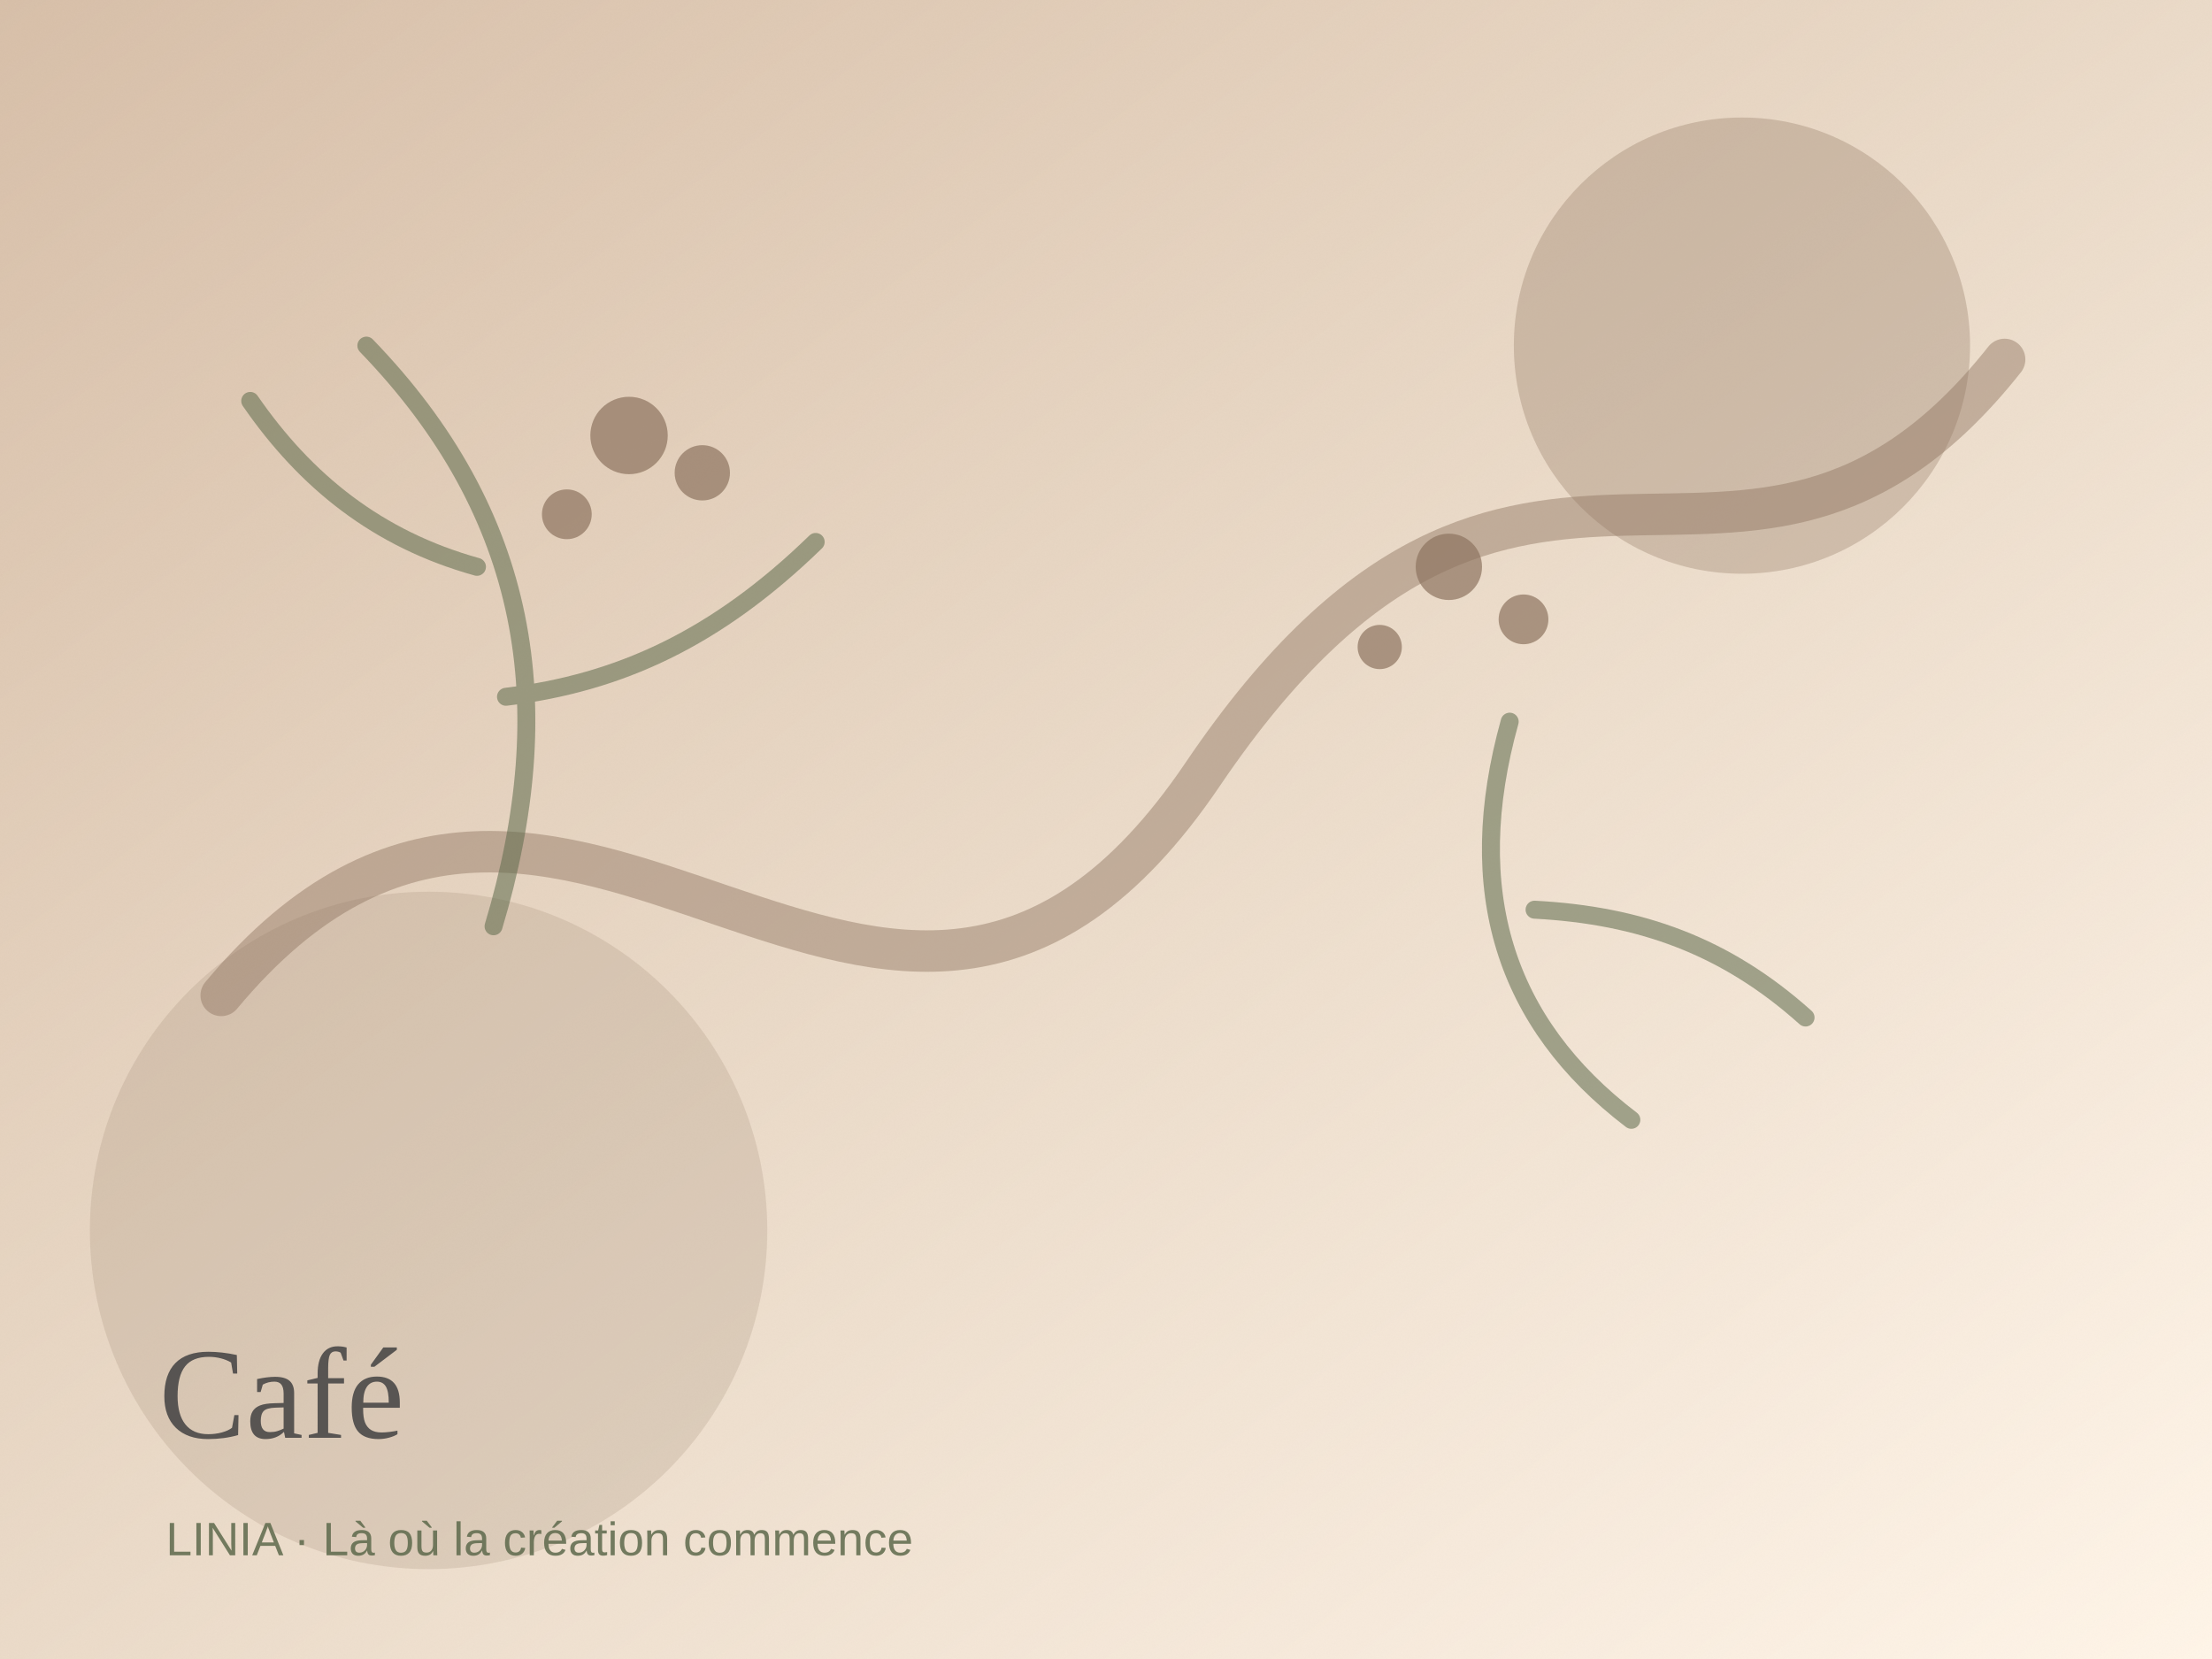
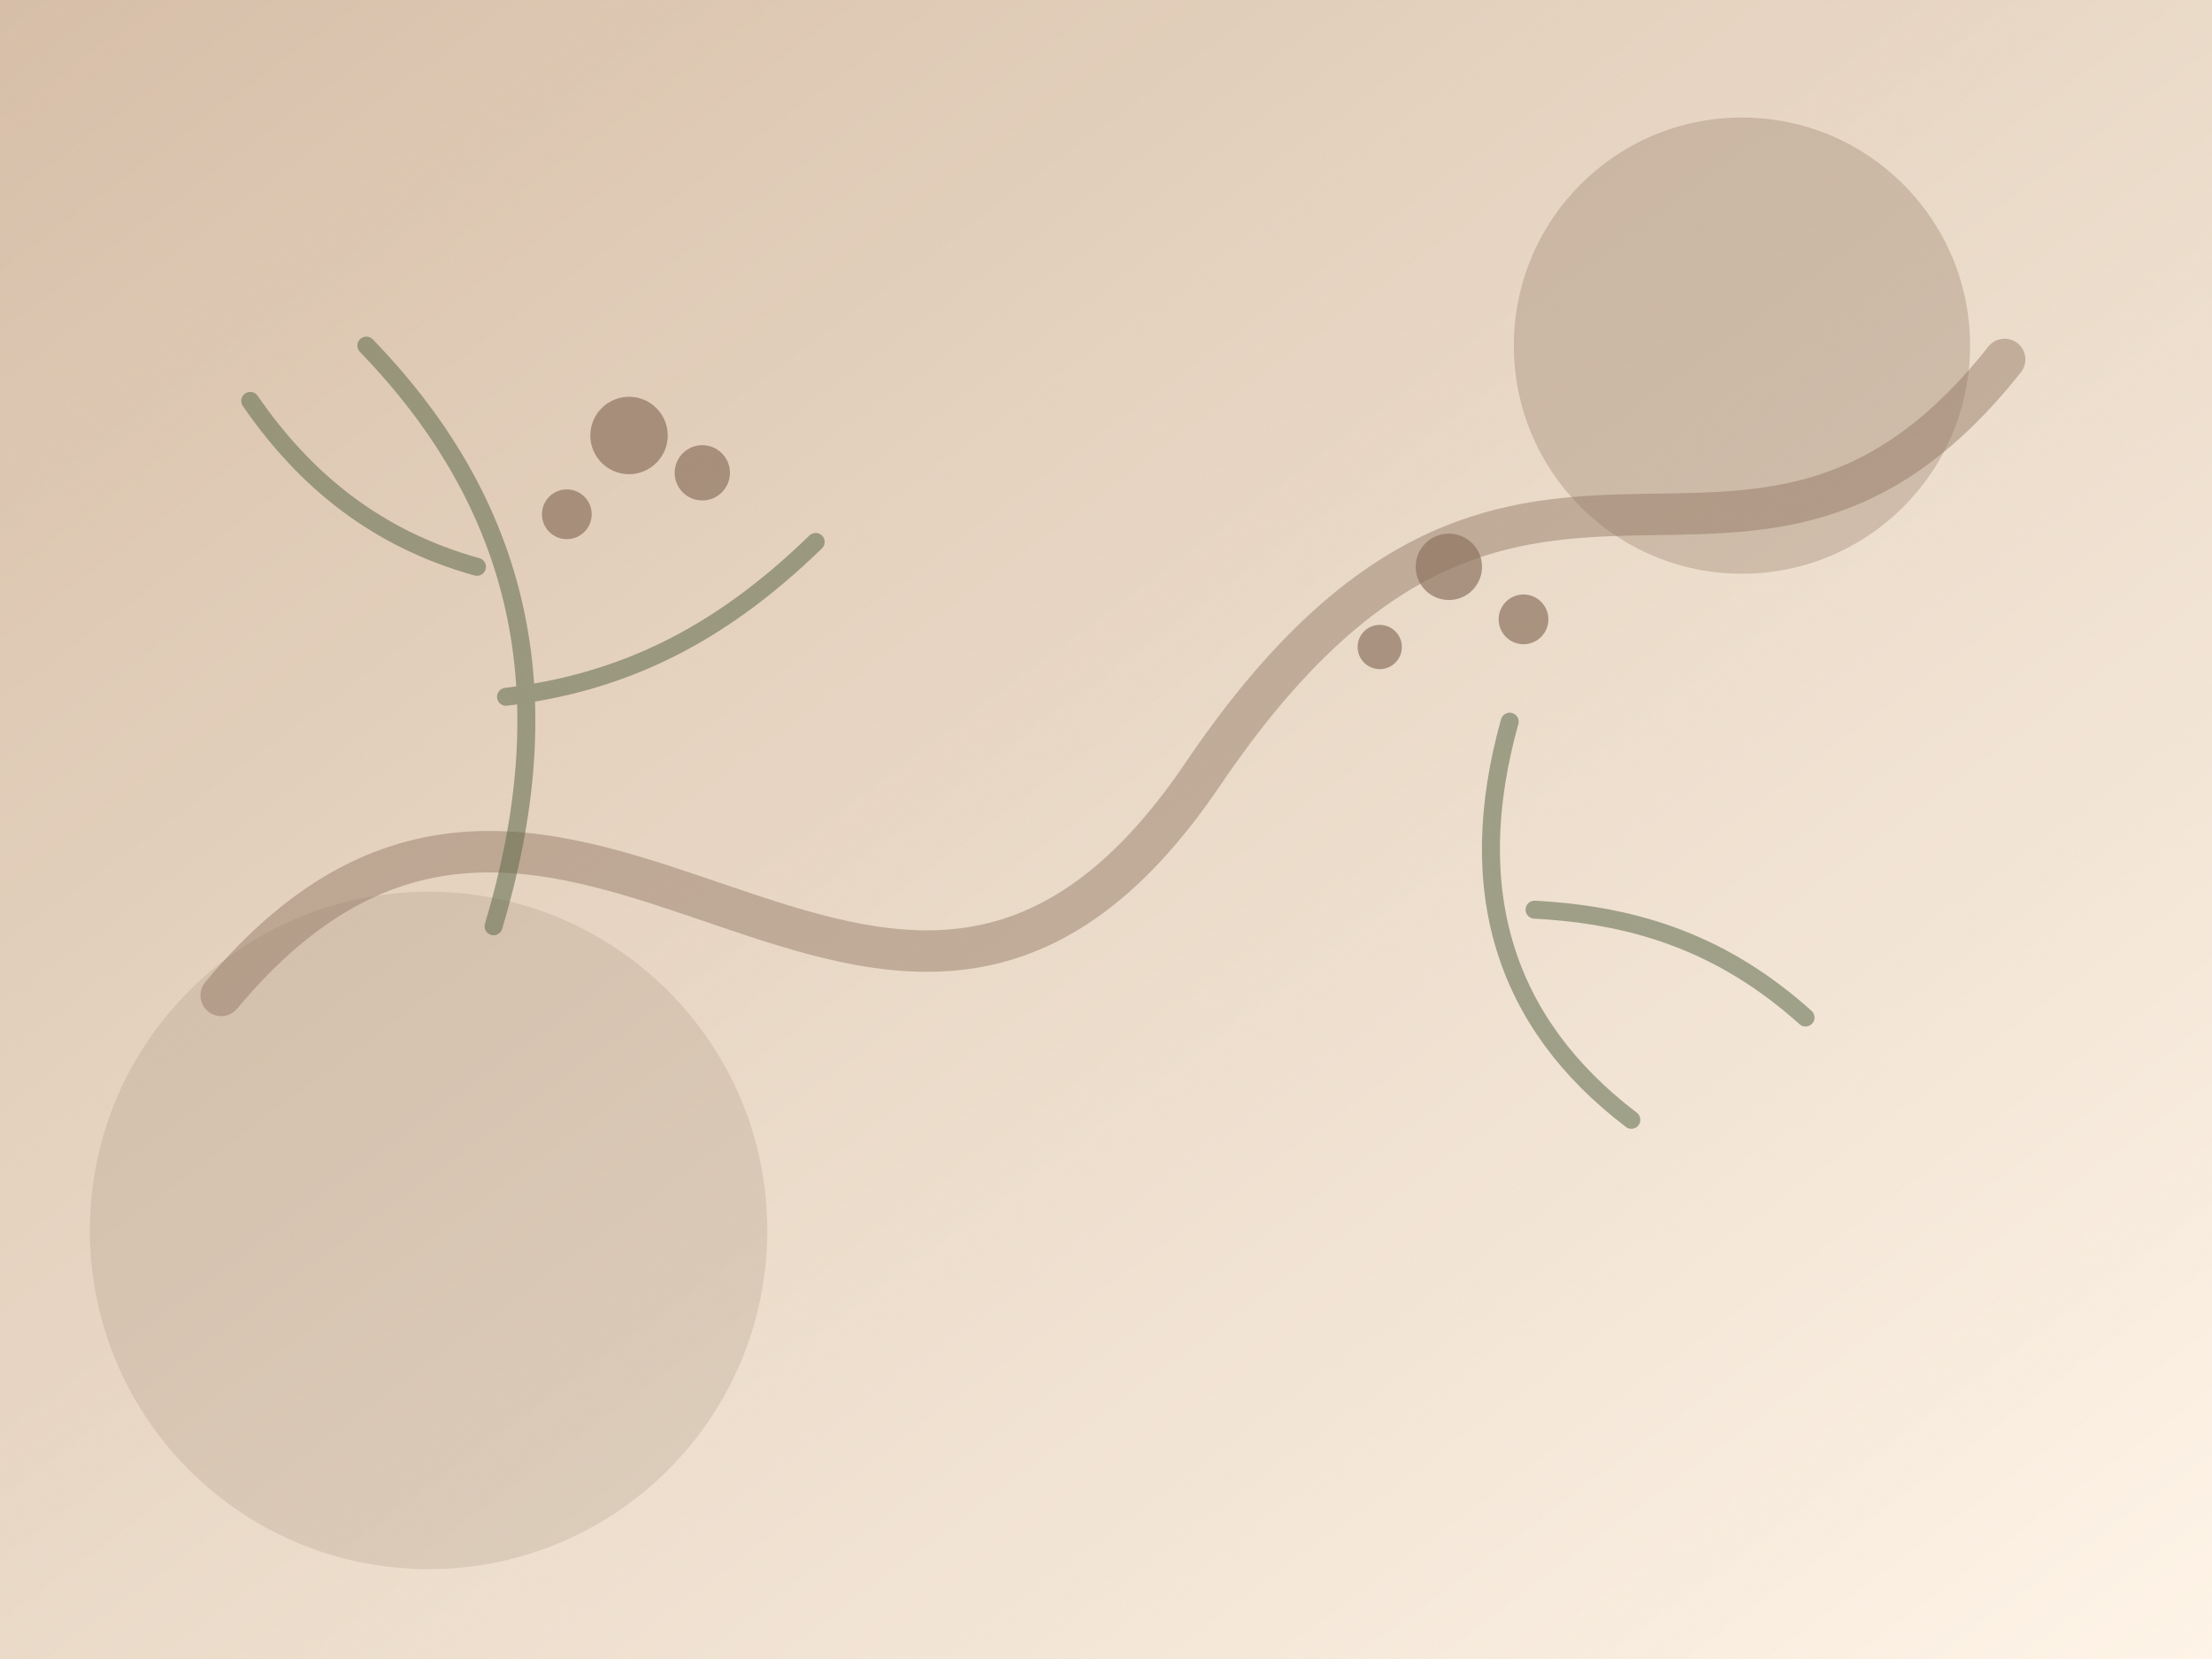
<svg xmlns="http://www.w3.org/2000/svg" viewBox="0 0 1600 1200" role="img" aria-label="Visuel Café LINIA">
  <defs>
    <linearGradient id="paper" x1="0" x2="1" y1="0" y2="1">
      <stop stop-color="#D7BFA8" />
      <stop offset="1" stop-color="#FFF5E8" />
    </linearGradient>
    <filter id="grain">
      <feTurbulence type="fractalNoise" baseFrequency="0.85" numOctaves="2" stitchTiles="stitch" />
      <feColorMatrix type="saturate" values="0" />
      <feComponentTransfer>
        <feFuncA type="table" tableValues="0 .08" />
      </feComponentTransfer>
    </filter>
  </defs>
  <rect width="1600" height="1200" fill="url(#paper)" />
  <rect width="1600" height="1200" filter="url(#grain)" opacity=".45" />
  <circle cx="1260" cy="250" r="165" fill="#8D745F" opacity=".32" />
  <circle cx="310" cy="890" r="245" fill="#8D745F" opacity=".18" />
  <path d="M160 720 C410 420 640 900 870 560 S1260 500 1450 260" fill="none" stroke="#8D745F" stroke-width="30" stroke-linecap="round" opacity=".45" />
  <g fill="none" stroke="#5D694B" stroke-width="13" stroke-linecap="round" opacity=".55">
    <path d="M265 250c118 122 140 260 92 420" />
    <path d="M345 410c-72-20-124-62-164-120" />
    <path d="M366 504c82-10 152-42 224-112" />
    <path d="M1180 810c-92-70-122-166-88-288" />
    <path d="M1110 658c76 4 138 26 196 78" />
  </g>
  <g fill="#8D745F" opacity=".7">
    <circle cx="455" cy="315" r="28" />
    <circle cx="508" cy="342" r="20" />
    <circle cx="410" cy="372" r="18" />
    <circle cx="1048" cy="410" r="24" />
    <circle cx="1102" cy="448" r="18" />
    <circle cx="998" cy="468" r="16" />
  </g>
-   <text x="115" y="1040" font-family="Georgia, 'Times New Roman', serif" font-size="94" fill="#2F3033" opacity=".76">Café</text>
-   <text x="120" y="1125" font-family="Arial, sans-serif" font-size="34" fill="#5D694B" opacity=".85">LINIA · Là où la création commence</text>
</svg>
